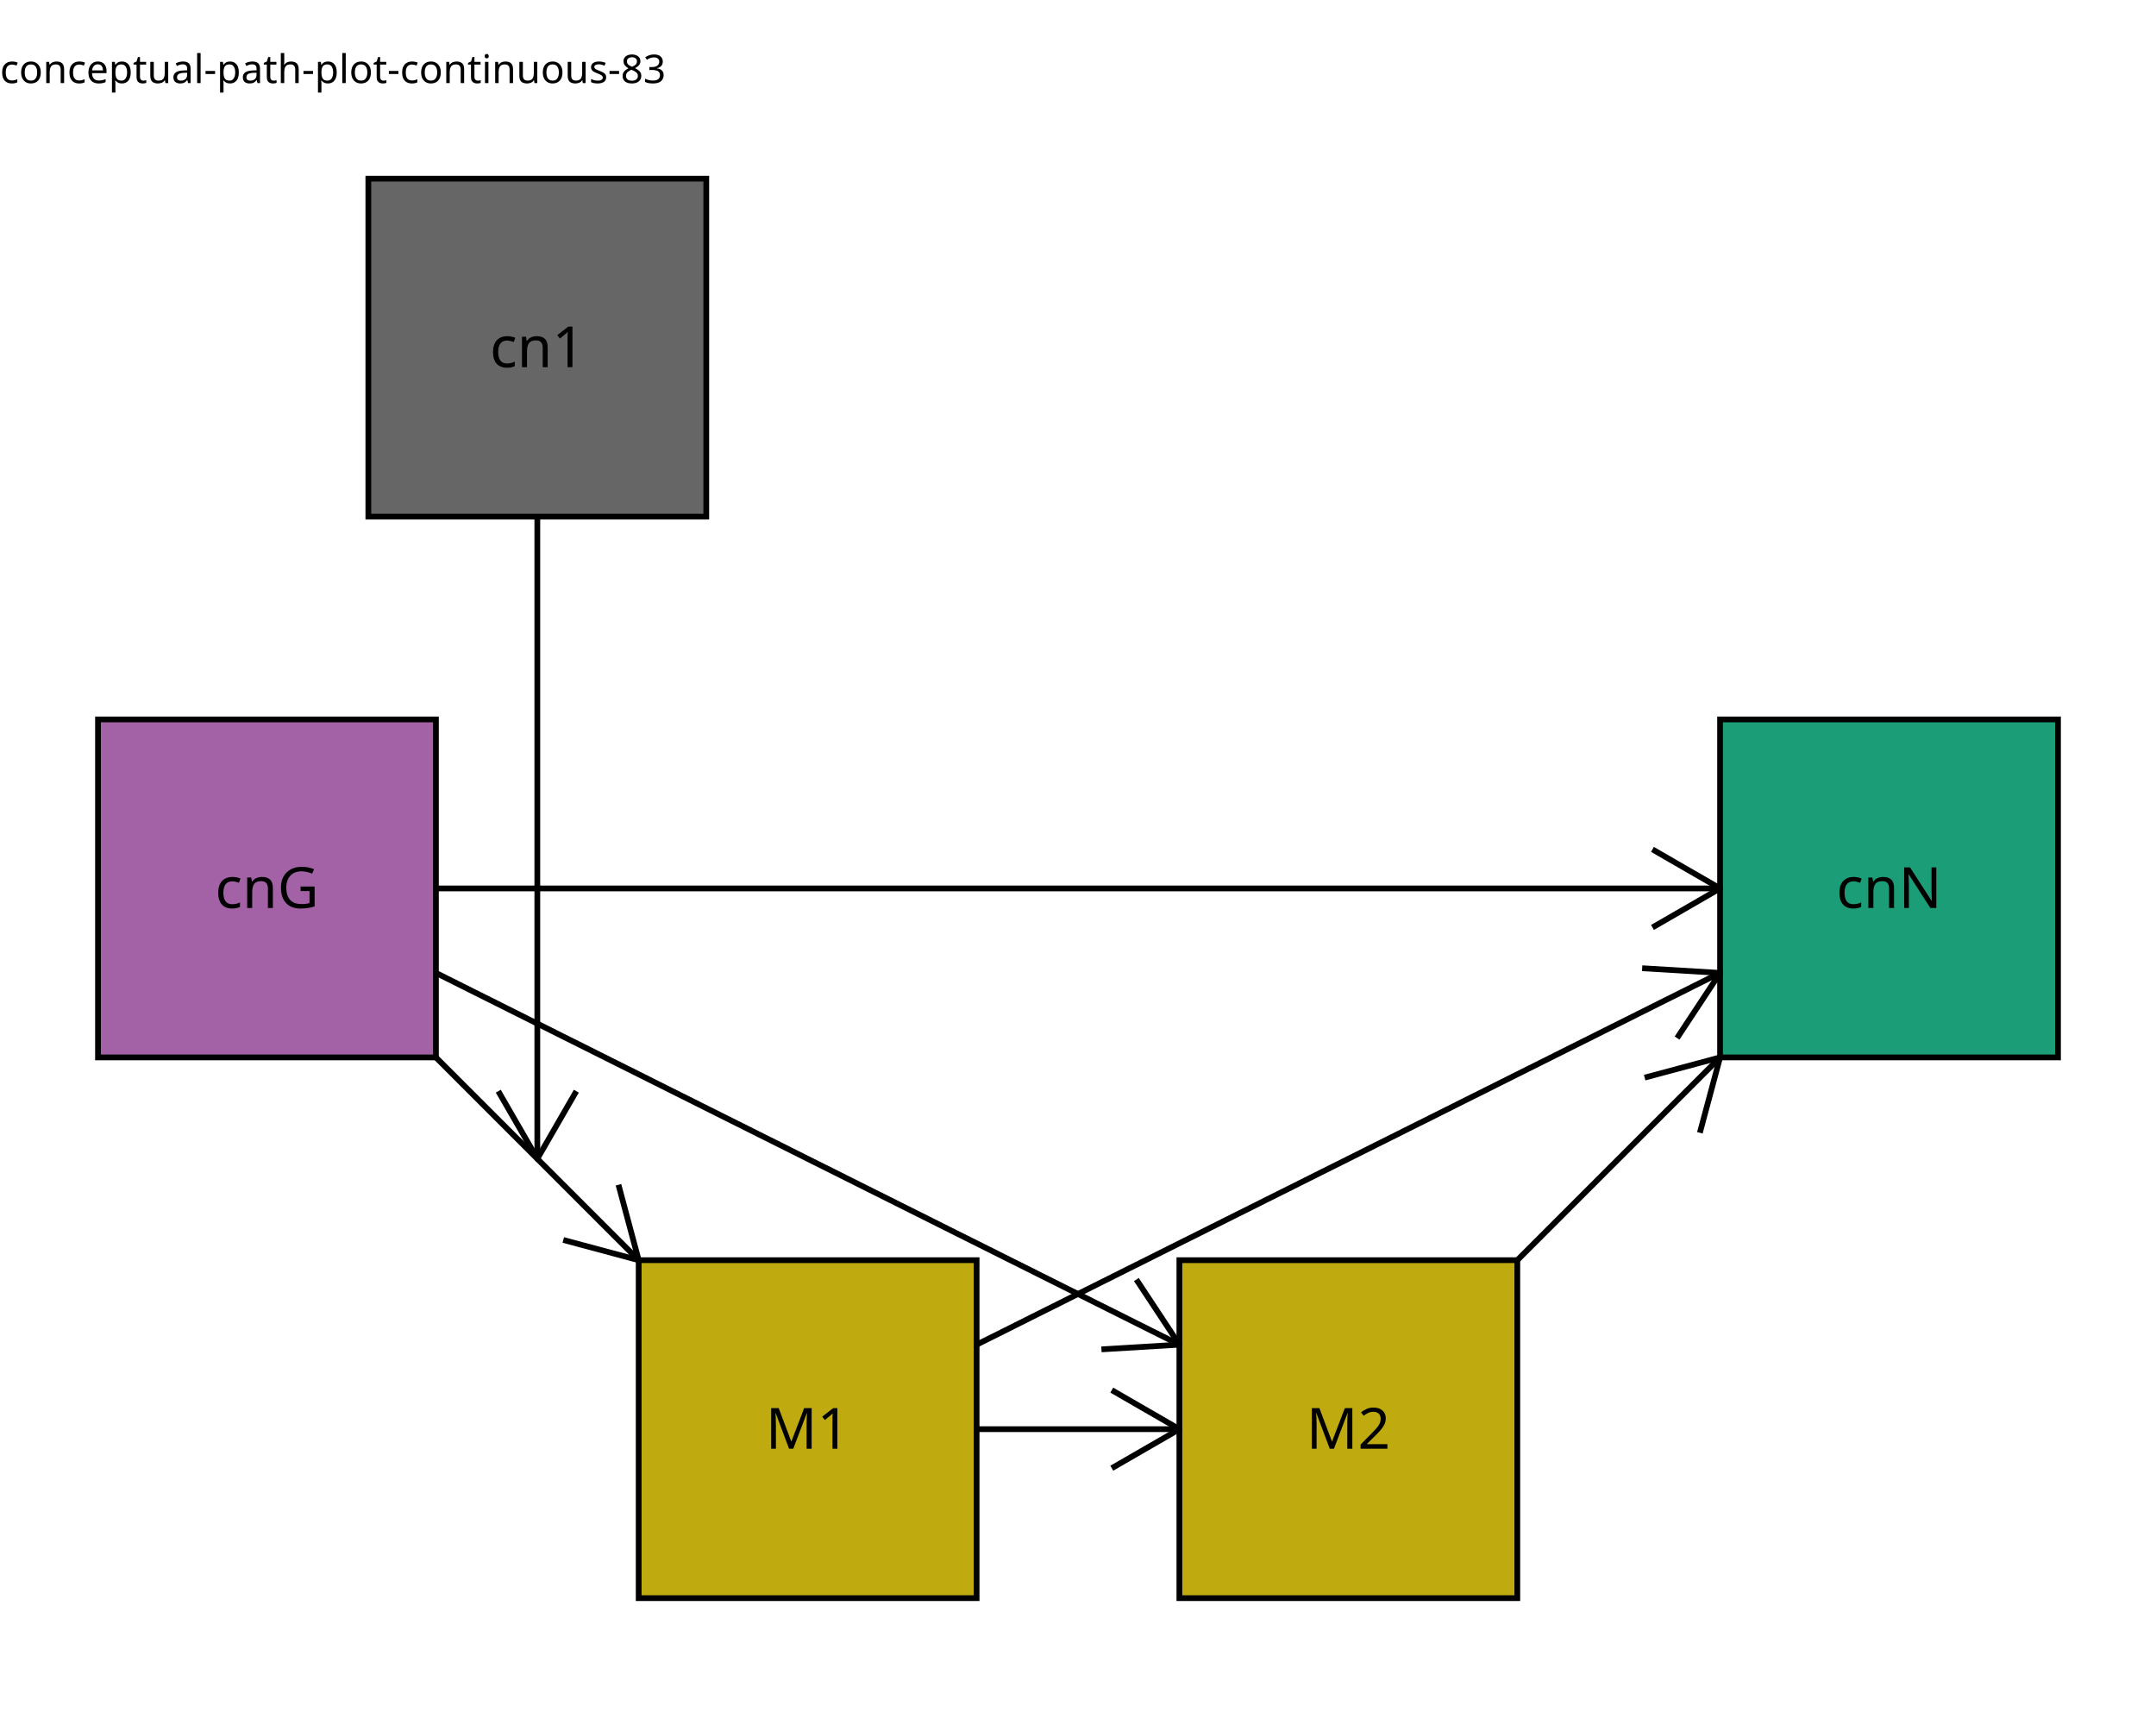
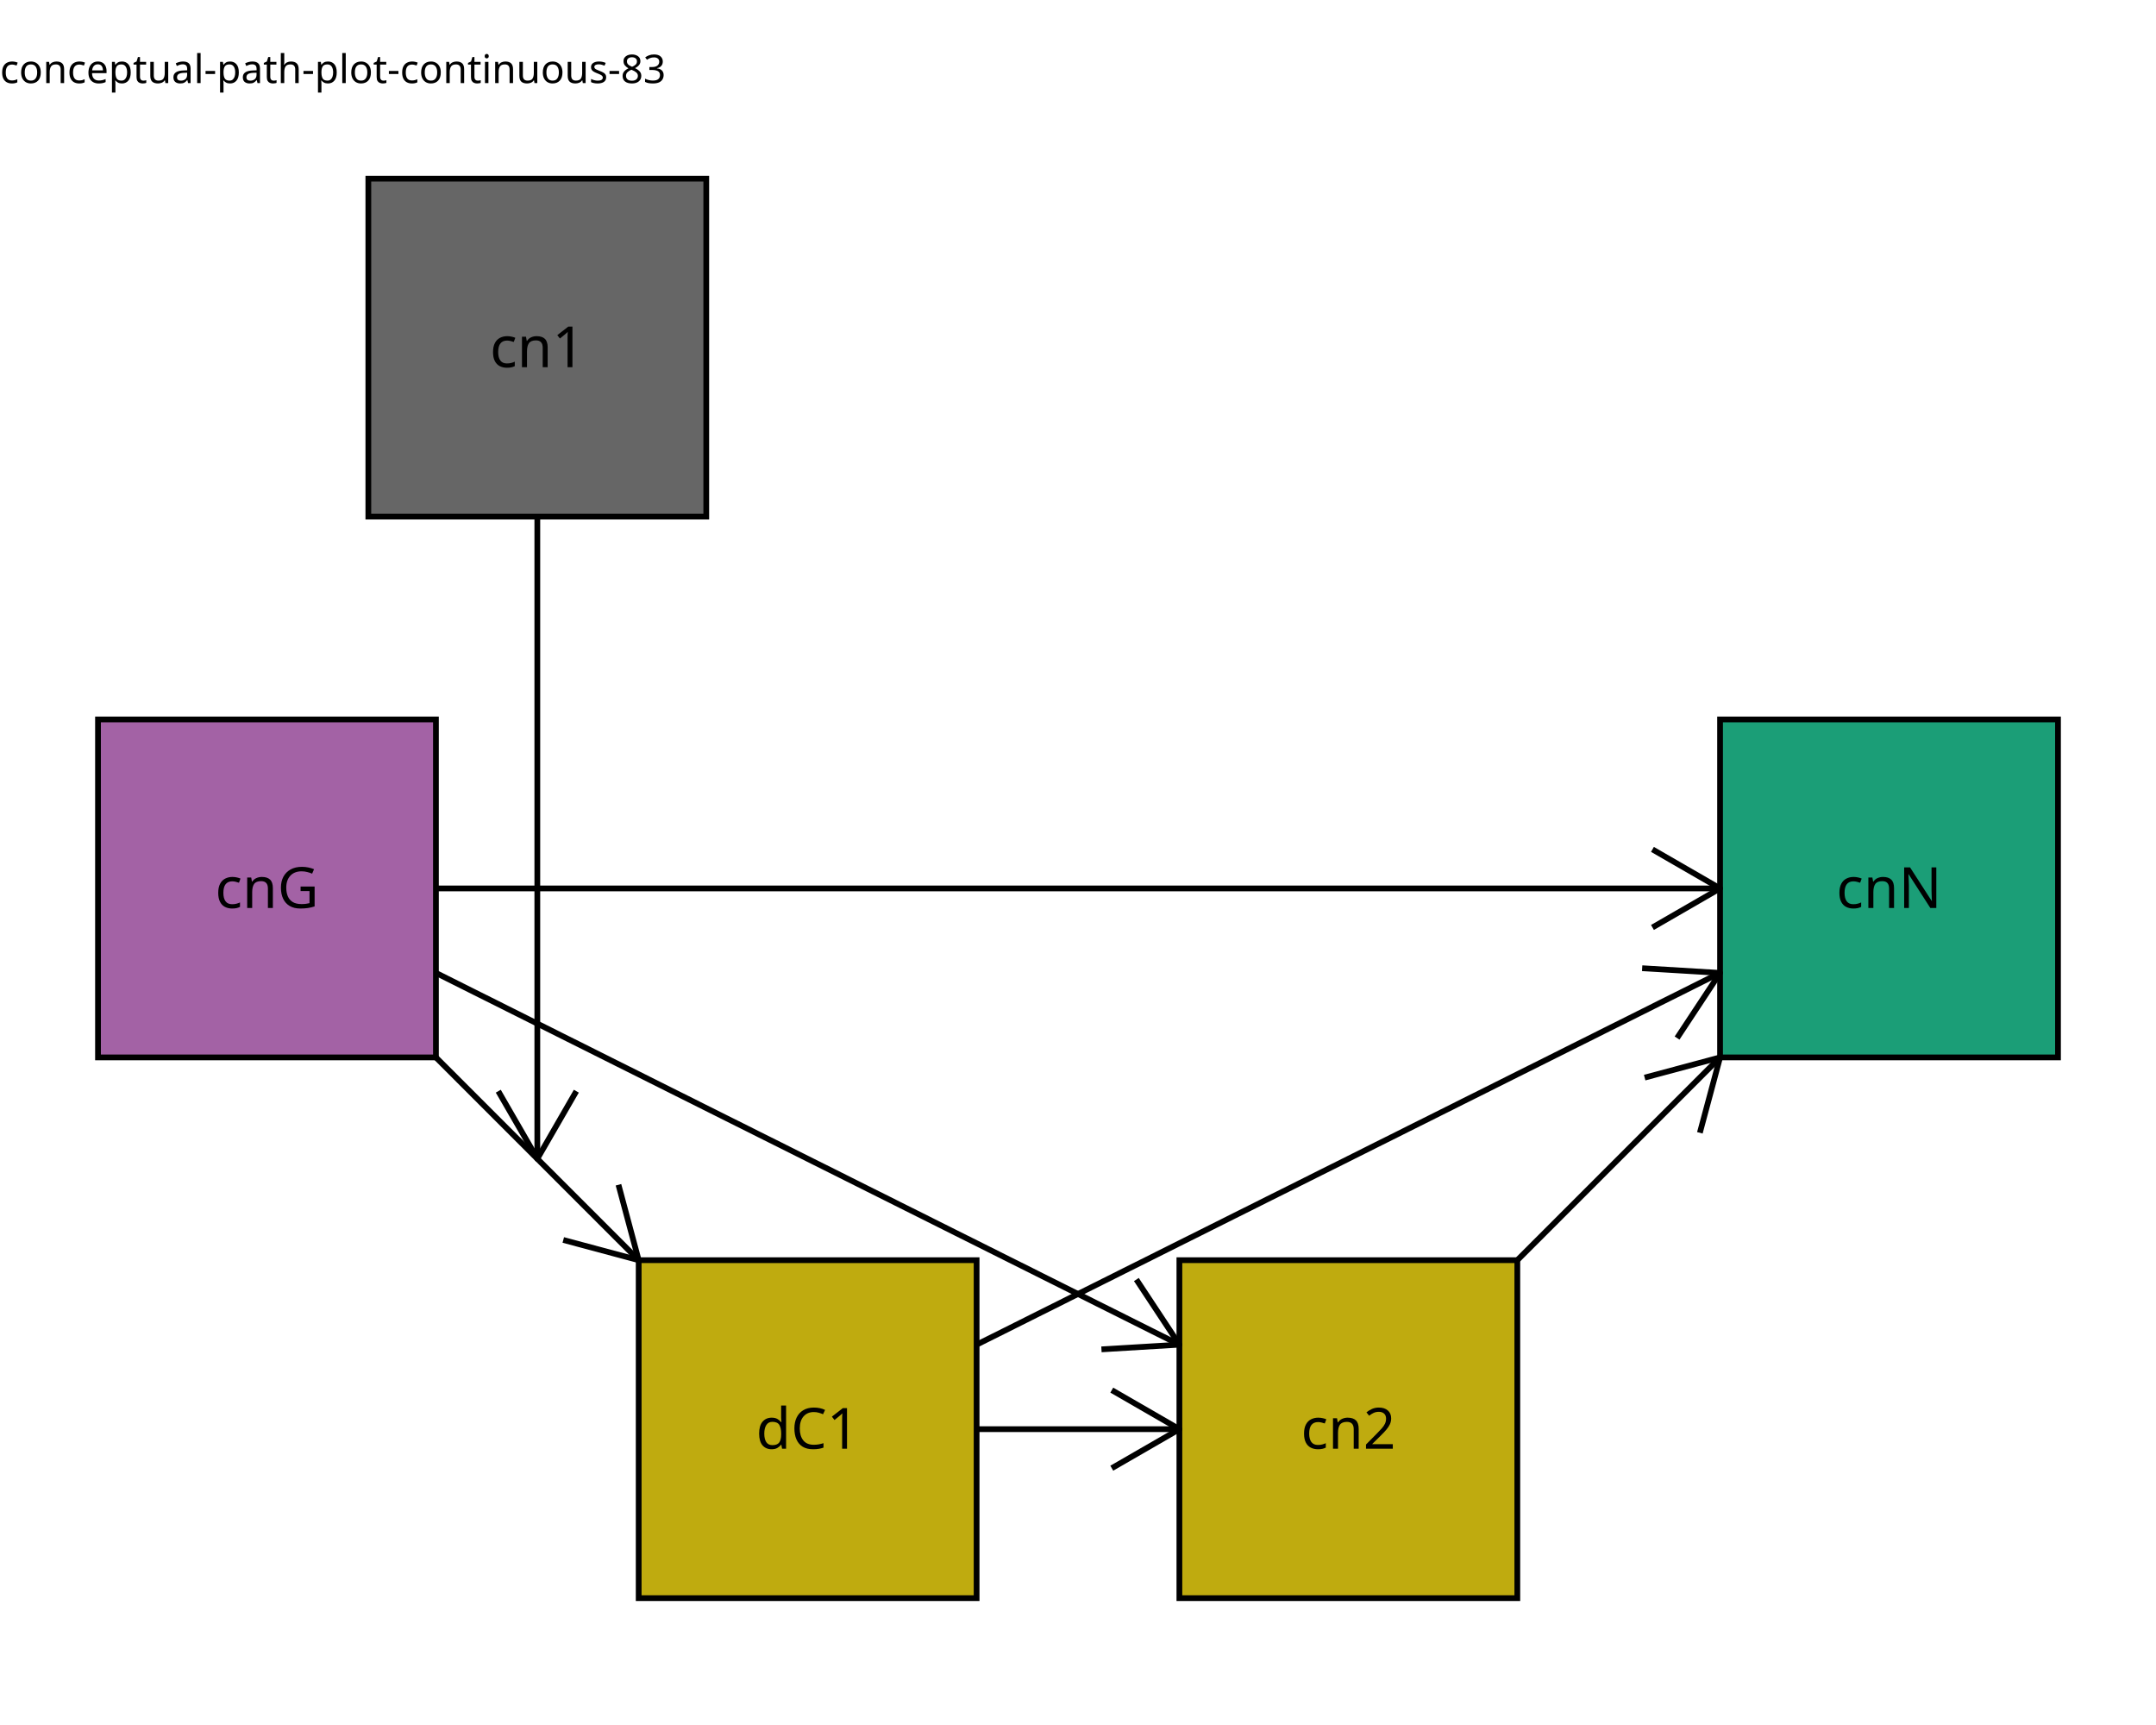
<svg xmlns="http://www.w3.org/2000/svg" class="svglite" data-engine-version="2.0" width="720.00pt" height="576.00pt" viewBox="0 0 720.00 576.00">
  <defs>
    <style type="text/css">
    .svglite line, .svglite polyline, .svglite polygon, .svglite path, .svglite rect, .svglite circle {
      fill: none;
      stroke: #000000;
      stroke-linecap: round;
      stroke-linejoin: round;
      stroke-miterlimit: 10.00;
    }
  </style>
  </defs>
  <rect width="100%" height="100%" style="stroke: none; fill: #FFFFFF;" />
  <defs>
    <clipPath id="cpMC4wMHw3MjAuMDB8MC4wMHw1NzYuMDA=">
      <rect x="0.00" y="0.00" width="720.00" height="576.00" />
    </clipPath>
  </defs>
  <g clip-path="url(#cpMC4wMHw3MjAuMDB8MC4wMHw1NzYuMDA=)">
</g>
  <defs>
    <clipPath id="cpMC4wMHw3MjAuMDB8MTguNjZ8NTU3LjM0">
      <rect x="0.00" y="18.66" width="720.00" height="538.68" />
    </clipPath>
  </defs>
  <g clip-path="url(#cpMC4wMHw3MjAuMDB8MTguNjZ8NTU3LjM0)">
    <rect x="0.00" y="18.66" width="720.00" height="538.68" style="stroke-width: 10.67; stroke: none;" />
  </g>
  <g clip-path="url(#cpMC4wMHw3MjAuMDB8MC4wMHw1NzYuMDA=)">
</g>
  <defs>
    <clipPath id="cpMC4wMHw3MjAuMDB8MzUuOTZ8NTU3LjM0">
      <rect x="0.00" y="35.96" width="720.00" height="521.38" />
    </clipPath>
  </defs>
  <g clip-path="url(#cpMC4wMHw3MjAuMDB8MzUuOTZ8NTU3LjM0)">
    <rect x="0.00" y="35.96" width="720.00" height="521.38" style="stroke-width: 10.67; stroke: none;" />
    <rect x="32.73" y="240.23" width="112.85" height="112.85" style="stroke-width: 1.92; stroke-linecap: butt; stroke-linejoin: miter; fill: #A362A5;" />
    <rect x="574.42" y="240.23" width="112.85" height="112.85" style="stroke-width: 1.92; stroke-linecap: butt; stroke-linejoin: miter; fill: #1B9E77;" />
    <rect x="213.29" y="420.79" width="112.85" height="112.85" style="stroke-width: 1.92; stroke-linecap: butt; stroke-linejoin: miter; fill: #BFAB0F;" />
    <rect x="393.86" y="420.79" width="112.85" height="112.85" style="stroke-width: 1.92; stroke-linecap: butt; stroke-linejoin: miter; fill: #BFAB0F;" />
    <rect x="123.01" y="59.66" width="112.85" height="112.85" style="stroke-width: 1.92; stroke-linecap: butt; stroke-linejoin: miter; fill: #666666;" />
    <rect x="123.01" y="330.51" width="112.85" height="112.85" style="stroke-width: 1.92; stroke: none; stroke-linecap: butt; stroke-linejoin: miter;" />
    <polyline points="145.58,296.65 149.34,296.65 154.81,296.65 160.28,296.65 165.76,296.65 171.23,296.65 176.70,296.65 182.17,296.65 187.64,296.65 193.11,296.65 198.59,296.65 204.06,296.65 209.53,296.65 215.00,296.65 220.47,296.65 225.94,296.65 231.42,296.65 236.89,296.65 242.36,296.65 247.83,296.65 253.30,296.65 258.77,296.65 264.25,296.65 269.72,296.65 275.19,296.65 280.66,296.65 286.13,296.65 291.60,296.65 297.08,296.65 302.55,296.65 308.02,296.65 313.49,296.65 318.96,296.65 324.43,296.65 329.91,296.65 335.38,296.65 340.85,296.65 346.32,296.65 351.79,296.65 357.26,296.65 362.74,296.65 368.21,296.65 373.68,296.65 379.15,296.65 384.62,296.65 390.09,296.65 395.57,296.65 401.04,296.65 406.51,296.65 411.98,296.65 417.45,296.65 422.92,296.65 428.40,296.65 433.87,296.65 439.34,296.65 444.81,296.65 450.28,296.65 455.75,296.65 461.23,296.65 466.70,296.65 472.17,296.65 477.64,296.65 483.11,296.65 488.58,296.65 494.06,296.65 499.53,296.65 505.00,296.65 510.47,296.65 515.94,296.65 521.41,296.65 526.89,296.65 532.36,296.65 537.83,296.65 543.30,296.65 548.77,296.65 554.24,296.65 559.72,296.65 565.19,296.65 570.66,296.65 574.42,296.65 " style="stroke-width: 1.92; stroke-linecap: butt;" />
    <polyline points="551.84,309.69 574.42,296.65 551.84,283.62 " style="stroke-width: 1.92; stroke-linecap: butt;" />
    <polyline points="145.58,353.08 145.69,353.19 147.52,355.02 149.34,356.84 151.17,358.66 152.99,360.49 154.81,362.31 156.64,364.14 158.46,365.96 160.28,367.78 162.11,369.61 163.93,371.43 165.76,373.26 167.58,375.08 169.40,376.90 171.23,378.73 173.05,380.55 174.88,382.37 176.70,384.20 178.52,386.02 180.35,387.85 182.17,389.67 184.00,391.49 185.82,393.32 187.64,395.14 189.47,396.97 191.29,398.79 193.11,400.61 194.94,402.44 196.76,404.26 198.59,406.08 200.41,407.91 202.23,409.73 204.06,411.56 205.88,413.38 207.71,415.20 209.53,417.03 211.35,418.85 213.18,420.68 213.29,420.79 " style="stroke-width: 1.92; stroke-linecap: butt;" />
    <polyline points="188.11,414.04 213.29,420.79 206.54,395.61 " style="stroke-width: 1.92; stroke-linecap: butt;" />
    <polyline points="145.58,324.87 147.52,325.83 151.17,327.66 154.81,329.48 158.46,331.31 162.11,333.13 165.76,334.95 169.40,336.78 173.05,338.60 176.70,340.43 180.35,342.25 184.00,344.07 187.64,345.90 191.29,347.72 194.94,349.54 198.59,351.37 202.23,353.19 205.88,355.02 209.53,356.84 213.18,358.66 216.83,360.49 220.47,362.31 224.12,364.14 227.77,365.96 231.42,367.78 235.06,369.61 238.71,371.43 242.36,373.26 246.01,375.08 249.66,376.90 253.30,378.73 256.95,380.55 260.60,382.37 264.25,384.20 267.89,386.02 271.54,387.85 275.19,389.67 278.84,391.49 282.49,393.32 286.13,395.14 289.78,396.97 293.43,398.79 297.08,400.61 300.72,402.44 304.37,404.26 308.02,406.08 311.67,407.91 315.31,409.73 318.96,411.56 322.61,413.38 326.26,415.20 329.91,417.03 333.55,418.85 337.20,420.68 340.85,422.50 344.50,424.32 348.14,426.15 351.79,427.97 355.44,429.80 359.09,431.62 362.74,433.44 366.38,435.27 370.03,437.09 373.68,438.91 377.33,440.74 380.97,442.56 384.62,444.39 388.27,446.21 391.92,448.03 393.86,449.00 " style="stroke-width: 1.92; stroke-linecap: butt;" />
    <polyline points="367.83,450.57 393.86,449.00 379.49,427.25 " style="stroke-width: 1.92; stroke-linecap: butt;" />
    <polyline points="326.14,449.00 328.08,448.03 331.73,446.21 335.38,444.39 339.03,442.56 342.67,440.74 346.32,438.91 349.97,437.09 353.62,435.27 357.26,433.44 360.91,431.62 364.56,429.80 368.21,427.97 371.86,426.15 375.50,424.32 379.15,422.50 382.80,420.68 386.45,418.85 390.09,417.03 393.74,415.20 397.39,413.38 401.04,411.56 404.69,409.73 408.33,407.91 411.98,406.08 415.63,404.26 419.28,402.44 422.92,400.61 426.57,398.79 430.22,396.97 433.87,395.14 437.51,393.32 441.16,391.49 444.81,389.67 448.46,387.85 452.11,386.02 455.75,384.20 459.40,382.37 463.05,380.55 466.70,378.73 470.34,376.90 473.99,375.08 477.64,373.26 481.29,371.43 484.94,369.61 488.58,367.78 492.23,365.96 495.88,364.14 499.53,362.31 503.17,360.49 506.82,358.66 510.47,356.84 514.12,355.02 517.77,353.19 521.41,351.37 525.06,349.54 528.71,347.72 532.36,345.90 536.00,344.07 539.65,342.25 543.30,340.43 546.95,338.60 550.60,336.78 554.24,334.95 557.89,333.13 561.54,331.31 565.19,329.48 568.83,327.66 572.48,325.83 574.42,324.87 " style="stroke-width: 1.92; stroke-linecap: butt;" />
    <polyline points="560.06,346.62 574.42,324.87 548.40,323.30 " style="stroke-width: 1.92; stroke-linecap: butt;" />
    <polyline points="326.14,477.22 326.26,477.22 328.08,477.22 329.91,477.22 331.73,477.22 333.55,477.22 335.38,477.22 337.20,477.22 339.03,477.22 340.85,477.22 342.67,477.22 344.50,477.22 346.32,477.22 348.14,477.22 349.97,477.22 351.79,477.22 353.62,477.22 355.44,477.22 357.26,477.22 359.09,477.22 360.91,477.22 362.74,477.22 364.56,477.22 366.38,477.22 368.21,477.22 370.03,477.22 371.86,477.22 373.68,477.22 375.50,477.22 377.33,477.22 379.15,477.22 380.97,477.22 382.80,477.22 384.62,477.22 386.45,477.22 388.27,477.22 390.09,477.22 391.92,477.22 393.74,477.22 393.86,477.22 " style="stroke-width: 1.92; stroke-linecap: butt;" />
    <polyline points="371.28,490.25 393.86,477.22 371.28,464.18 " style="stroke-width: 1.92; stroke-linecap: butt;" />
    <polyline points="506.82,420.68 508.65,418.85 510.47,417.03 512.29,415.20 514.12,413.38 515.94,411.56 517.77,409.73 519.59,407.91 521.41,406.08 523.24,404.26 525.06,402.44 526.89,400.61 528.71,398.79 530.53,396.97 532.36,395.14 534.18,393.32 536.00,391.49 537.83,389.67 539.65,387.85 541.48,386.02 543.30,384.20 545.12,382.37 546.95,380.55 548.77,378.73 550.60,376.90 552.42,375.08 554.24,373.26 556.07,371.43 557.89,369.61 559.72,367.78 561.54,365.96 563.36,364.14 565.19,362.31 567.01,360.49 568.83,358.66 570.66,356.84 572.48,355.02 574.31,353.19 574.42,353.08 " style="stroke-width: 1.92; stroke-linecap: butt;" />
    <polyline points="567.67,378.26 574.42,353.08 549.24,359.83 " style="stroke-width: 1.92; stroke-linecap: butt;" />
    <polyline points="179.44,172.51 179.44,173.54 179.44,176.28 179.44,179.01 179.44,181.75 179.44,184.48 179.44,187.22 179.44,189.95 179.44,192.69 179.44,195.43 179.44,198.16 179.44,200.90 179.44,203.63 179.44,206.37 179.44,209.11 179.44,211.84 179.44,214.58 179.44,217.31 179.44,220.05 179.44,222.78 179.44,225.52 179.44,228.26 179.44,230.99 179.44,233.73 179.44,236.46 179.44,239.20 179.44,241.94 179.44,244.67 179.44,247.41 179.44,250.14 179.44,252.88 179.44,255.61 179.44,258.35 179.44,261.09 179.44,263.82 179.44,266.56 179.44,269.29 179.44,272.03 179.44,274.77 179.44,277.50 179.44,280.24 179.44,282.97 179.44,285.71 179.44,288.44 179.44,291.18 179.44,293.92 179.44,296.65 179.44,299.39 179.44,302.12 179.44,304.86 179.44,307.60 179.44,310.33 179.44,313.07 179.44,315.80 179.44,318.54 179.44,321.27 179.44,324.01 179.44,326.75 179.44,329.48 179.44,332.22 179.44,334.95 179.44,337.69 179.44,340.43 179.44,343.16 179.44,345.90 179.44,348.63 179.44,351.37 179.44,354.10 179.44,356.84 179.44,359.58 179.44,362.31 179.44,365.05 179.44,367.78 179.44,370.52 179.44,373.26 179.44,375.99 179.44,378.73 179.44,381.46 179.44,384.20 179.44,386.93 " style="stroke-width: 1.92; stroke-linecap: butt;" />
    <polyline points="166.40,364.36 179.44,386.93 192.47,364.36 " style="stroke-width: 1.92; stroke-linecap: butt;" />
    <text x="89.15" y="303.18" text-anchor="middle" style="font-size: 18.97px; font-family: sans;" textLength="34.80px" lengthAdjust="spacingAndGlyphs">cnG</text>
    <text x="630.85" y="303.18" text-anchor="middle" style="font-size: 18.97px; font-family: sans;" textLength="33.74px" lengthAdjust="spacingAndGlyphs">cnN</text>
-     <text x="269.72" y="483.74" text-anchor="middle" style="font-size: 18.97px; font-family: sans;" textLength="26.36px" lengthAdjust="spacingAndGlyphs">M1</text>
-     <text x="450.28" y="483.74" text-anchor="middle" style="font-size: 18.97px; font-family: sans;" textLength="26.36px" lengthAdjust="spacingAndGlyphs">M2</text>
+     <text x="269.72" y="483.74" text-anchor="middle" style="font-size: 18.97px; font-family: sans;" textLength="34.80px" lengthAdjust="spacingAndGlyphs">dC1</text>
+     <text x="450.28" y="483.74" text-anchor="middle" style="font-size: 18.97px; font-family: sans;" textLength="30.59px" lengthAdjust="spacingAndGlyphs">cn2</text>
    <text x="179.44" y="122.61" text-anchor="middle" style="font-size: 18.97px; font-family: sans;" textLength="30.59px" lengthAdjust="spacingAndGlyphs">cn1</text>
  </g>
  <g clip-path="url(#cpMC4wMHw3MjAuMDB8MC4wMHw1NzYuMDA=)">
    <text x="0.00" y="27.74" style="font-size: 13.20px; font-family: sans;" textLength="206.96px" lengthAdjust="spacingAndGlyphs">conceptual-path-plot-continuous-83</text>
  </g>
</svg>
